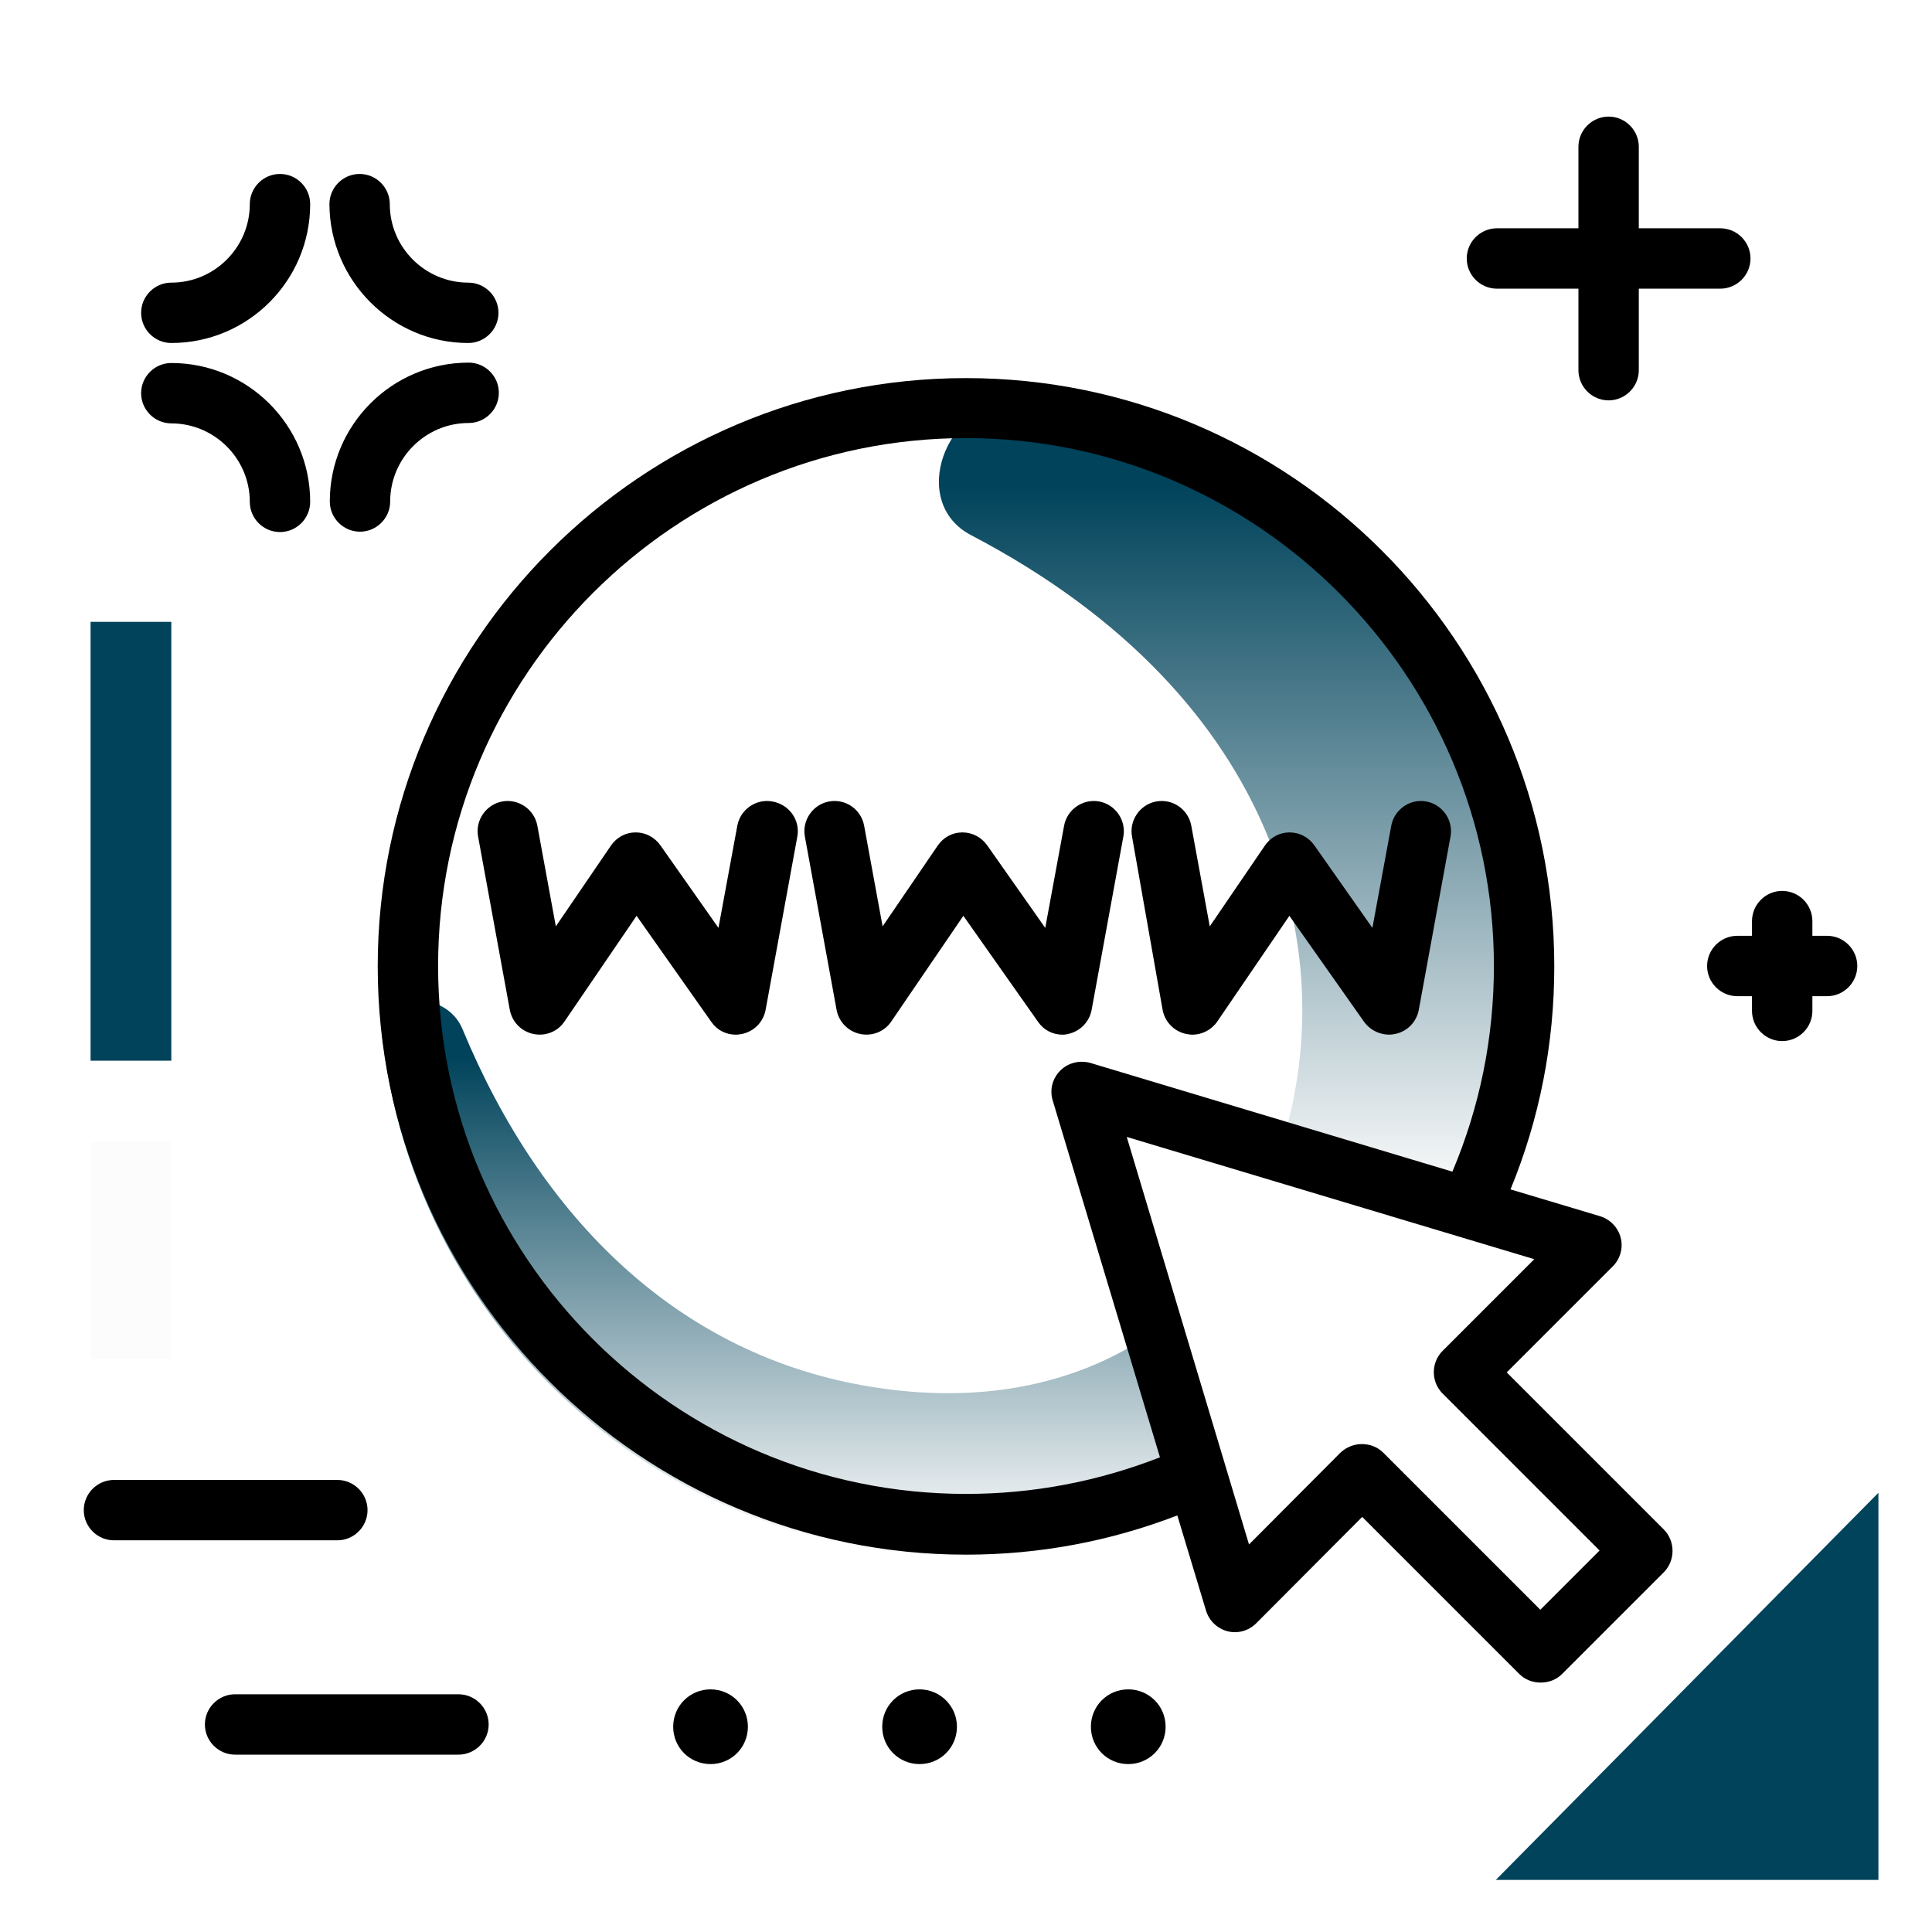
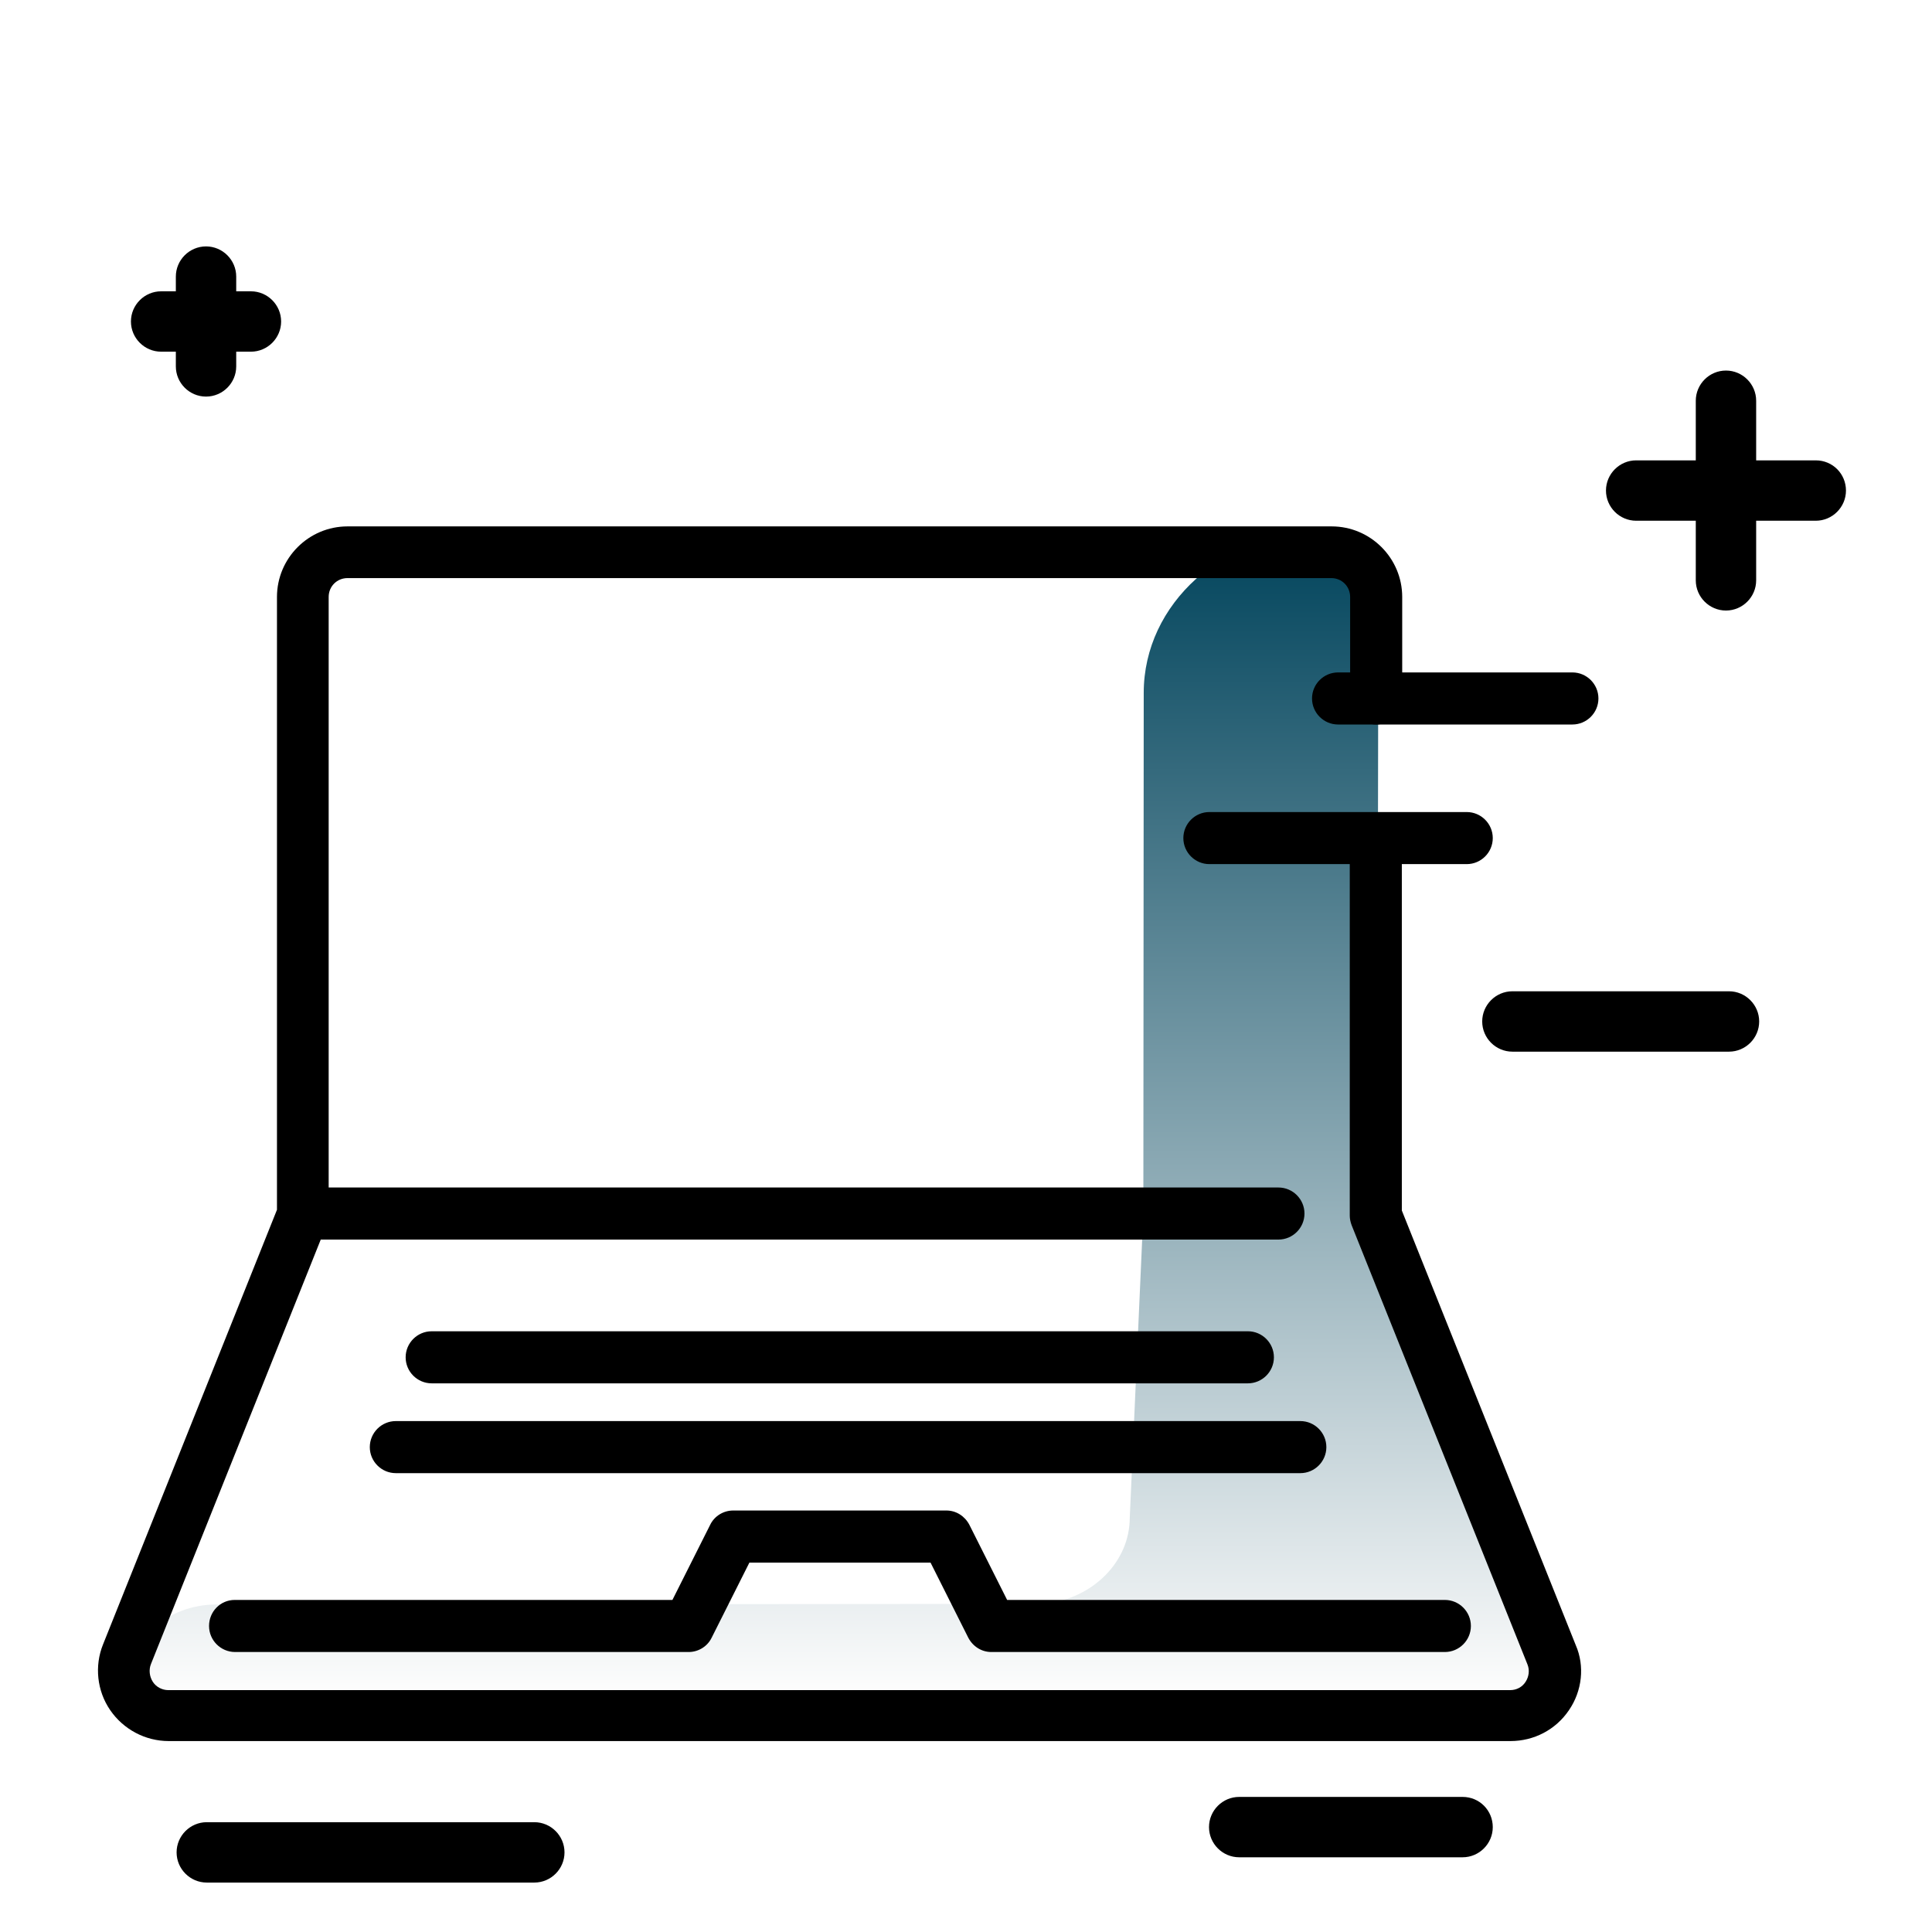
<svg xmlns="http://www.w3.org/2000/svg" version="1.1" id="Layer_1" x="0px" y="0px" viewBox="0 0 512 512" enable-background="new 0 0 512 512" xml:space="preserve">
-   <g>
-     <linearGradient id="SVGID_1_" gradientUnits="userSpaceOnUse" x1="329.698" y1="316.222" x2="329.698" y2="128.608" class="gradient-element">
-       <stop offset="0" class="primary-color-gradient" style="stop-color: #FCFCFC" />
-       <stop offset="1" class="secondary-color-gradient" style="stop-color: #00435B" />
-     </linearGradient>
-     <path fill="url(#SVGID_1_)" d="M269.2,106.4h0.6c11.4,0,22.6,1.1,33.5,3.3c62.3,20.1,107.3,78.6,107.3,147.6   c0,23.2-5.1,45.2-14.2,65l-57.3-17.2c16.8-50.5,1.2-119.9-81.8-163.3C240.7,133.1,250.5,106.5,269.2,106.4z" />
-     <linearGradient id="SVGID_2_" gradientUnits="userSpaceOnUse" x1="210.044" y1="408.282" x2="210.044" y2="280.021">
-       <stop offset="0" class="primary-color-gradient" style="stop-color: #FCFCFC" />
-       <stop offset="1" class="secondary-color-gradient" style="stop-color: #00435B" />
-     </linearGradient>
-     <path fill="url(#SVGID_2_)" d="M319.5,398.6c-19.5,8.8-41.2,13.8-64,13.8c-82.7,0-150.3-64.7-154.9-146.3c7.4-2.5,18.4-2,22,6.7   c20.7,50,57.3,86.7,108.8,94.8c33.4,5.3,58.1-3.2,74.3-14.6L319.5,398.6z" />
-   </g>
-   <path d="M440.9,405.3l-41.6-41.6l28.1-28.1c2-2,2.8-4.9,2.1-7.6c-0.7-2.7-2.8-4.9-5.5-5.7l-23.7-7.1c7.7-18.7,11.6-38.6,11.6-59.1  c0-86-69.9-155.9-155.9-155.9c-86,0-155.9,69.9-155.9,155.9c0,86,69.9,155.9,155.9,155.9c19.3,0,38.1-3.5,56-10.4l7.6,25.2  c0.8,2.7,3,4.8,5.7,5.5c2.7,0.7,5.6-0.1,7.6-2.1L361,402l41.6,41.6c1.5,1.5,3.5,2.3,5.7,2.3s4.2-0.8,5.7-2.3l27-27  C444,413.5,444,408.4,440.9,405.3z M256,395.9c-77.2,0-139.9-62.8-139.9-139.9c0-77.1,62.8-139.9,139.9-139.9S395.9,178.9,395.9,256  c0,18.9-3.7,37.2-11,54.5L289,281.7c-2.8-0.8-5.9-0.1-8,2s-2.9,5.1-2,8l28.4,94.5C291,392.6,273.8,395.9,256,395.9z M408.2,426.6  L366.6,385c-1.6-1.6-3.6-2.3-5.7-2.3s-4.1,0.8-5.7,2.3L331,409.3l-32.4-108l108,32.4L382.3,358c-3.1,3.1-3.1,8.2,0,11.3l41.6,41.6  L408.2,426.6z M281.6,274.2c-2.6,0-5-1.2-6.5-3.4l-19.8-28.1l-19.1,28c-1.8,2.7-5.1,4-8.3,3.3c-3.2-0.7-5.6-3.2-6.2-6.4l-8.4-45.9  c-0.8-4.3,2.1-8.5,6.4-9.3c4.4-0.8,8.5,2.1,9.3,6.4l4.9,26.7l14.6-21.4c1.5-2.2,3.9-3.5,6.5-3.5c0,0,0,0,0.1,0c2.6,0,5,1.3,6.5,3.4  l15.4,21.9l5-27.1c0.8-4.3,5-7.2,9.3-6.4c4.3,0.8,7.2,5,6.4,9.3l-8.4,45.9c-0.6,3.2-3,5.7-6.2,6.4  C282.8,274.1,282.2,274.2,281.6,274.2z M300,221.7c-0.8-4.3,2.1-8.5,6.4-9.3c4.4-0.8,8.5,2.1,9.3,6.4l4.9,26.7l14.6-21.4  c1.5-2.2,3.9-3.5,6.5-3.5c0,0,0,0,0.1,0c2.6,0,5,1.3,6.5,3.4l15.4,21.9l5-27.1c0.8-4.3,5-7.2,9.3-6.4c4.3,0.8,7.2,5,6.4,9.3  l-8.4,45.9c-0.6,3.2-3,5.7-6.2,6.4c-3.1,0.7-6.4-0.6-8.3-3.2l-19.8-28.1l-19.1,28c-1.5,2.2-4,3.5-6.6,3.5c-0.6,0-1.1-0.1-1.7-0.2  c-3.2-0.7-5.6-3.2-6.2-6.4L300,221.7z" />
-   <g>
-     <path fill="#00435B" class="secondary-color" d="M497.8,395.6v102.6H396.4L497.8,395.6z M45.4,281.1V164.8H24v116.3H45.4z" />
-     <path fill="#FCFCFC" class="primary-color" d="M24,360.2v-57.6h21.4v57.6H24z" />
-   </g>
-   <path d="M211.3,221.7l-8.4,45.9c-0.6,3.2-3,5.7-6.2,6.4c-0.6,0.1-1.1,0.2-1.7,0.2c-2.6,0-5-1.2-6.5-3.4l-19.8-28.1l-19.1,28  c-1.8,2.7-5.1,4-8.3,3.3c-3.2-0.7-5.6-3.2-6.2-6.4l-8.4-45.9c-0.8-4.3,2.1-8.5,6.4-9.3c4.3-0.8,8.5,2.1,9.3,6.4l4.9,26.7l14.6-21.4  c1.5-2.2,3.9-3.5,6.5-3.5c0,0,0,0,0.1,0c2.6,0,5,1.3,6.5,3.4l15.4,21.9l5-27.1c0.8-4.3,5-7.2,9.3-6.4  C209.2,213.2,212.1,217.4,211.3,221.7z M95.4,140.9c4.4,0,8-3.6,8-8c0-11.4,9.3-20.8,20.8-20.8c4.4,0,8-3.6,8-8s-3.6-8-8-8  c-20.3,0-36.8,16.5-36.8,36.8C87.4,137.3,91,140.9,95.4,140.9z M45.4,112.2c11.4,0,20.8,9.3,20.8,20.8c0,4.4,3.6,8,8,8s8-3.6,8-8  c0-20.3-16.5-36.8-36.8-36.8c-4.4,0-8,3.6-8,8S41,112.2,45.4,112.2z M45.4,90.9c20.3,0,36.8-16.5,36.8-36.8c0-4.4-3.6-8-8-8  s-8,3.6-8,8c0,11.4-9.3,20.8-20.8,20.8c-4.4,0-8,3.6-8,8S41,90.9,45.4,90.9z M124.1,90.9c4.4,0,8-3.6,8-8s-3.6-8-8-8  c-11.4,0-20.8-9.3-20.8-20.8c0-4.4-3.6-8-8-8s-8,3.6-8,8C87.4,74.4,103.9,90.9,124.1,90.9z M484.2,248h-3.9v-3.9c0-4.4-3.6-8-8-8  s-8,3.6-8,8v3.9h-3.9c-4.4,0-8,3.6-8,8s3.6,8,8,8h3.9v3.9c0,4.4,3.6,8,8,8s8-3.6,8-8V264h3.9c4.4,0,8-3.6,8-8S488.6,248,484.2,248z   M97.4,400.2c0-4.4-3.6-8-8-8H30.2c-4.4,0-8,3.6-8,8s3.6,8,8,8h59.2C93.8,408.2,97.4,404.6,97.4,400.2z M121.5,449H62.3  c-4.4,0-8,3.6-8,8s3.6,8,8,8h59.2c4.4,0,8-3.6,8-8S125.9,449,121.5,449z M455.9,76.5c4.4,0,8-3.6,8-8s-3.6-8-8-8h-21.6V38.9  c0-4.4-3.6-8-8-8s-8,3.6-8,8v21.6h-21.6c-4.4,0-8,3.6-8,8s3.6,8,8,8h21.6v21.6c0,4.4,3.6,8,8,8s8-3.6,8-8V76.5H455.9z M198.2,457.6  c0,5.5-4.4,9.9-9.9,9.9c-5.5,0-9.9-4.4-9.9-9.9s4.4-9.9,9.9-9.9C193.8,447.7,198.2,452.1,198.2,457.6z M253.6,457.6  c0,5.5-4.4,9.9-9.9,9.9c-5.5,0-9.9-4.4-9.9-9.9s4.4-9.9,9.9-9.9C249.1,447.7,253.6,452.1,253.6,457.6z M308.9,457.6  c0,5.5-4.4,9.9-9.9,9.9c-5.5,0-9.9-4.4-9.9-9.9s4.4-9.9,9.9-9.9C304.5,447.7,308.9,452.1,308.9,457.6z" />
+   <linearGradient id="SVGID_1_" gradientUnits="userSpaceOnUse" x1="220.807" y1="446.978" x2="220.807" y2="139.872" class="gradient-element">
+     <stop offset="0" class="primary-color-gradient" style="stop-color: #FCFCFC" />
+     <stop offset="1" class="secondary-color-gradient" style="stop-color: #00435B" />
+   </linearGradient>
+   <path fill="url(#SVGID_1_)" d="M389.5,454.6h-356v-7.8c0-11.9,10.7-21.6,23.9-21.6l0,0c1,0,218.6-0.1,219.6-0.2  c12.6-1.4,22.4-11.1,22.4-22.8l3.6-80.7l0.1-137.9c0-23.6,21.2-42.7,47.4-42.7l4.4,0c1,13,13,1.2,10.4,5L365,323.5l0-2l41.9,107.6  C411.6,441.4,402.6,454.6,389.5,454.6z" />
+   <path d="M415.8,453.2c-3.5,5.2-9.3,8.2-15.5,8.2H44.7c-6.2,0-12-3.1-15.5-8.2c-3.5-5.1-4.2-11.7-1.9-17.4l46.1-115.2V158.2  c0-10.3,8.4-18.7,18.7-18.7h260.8c10.3,0,18.7,8.4,18.7,18.7v26.9c0,3.8-3.1,6.9-6.9,6.9s-6.9-3.1-6.9-6.9v-26.9c0-2.8-2.2-5-5-5  H92.1c-2.8,0-5,2.2-5,5v156.5h251.7c3.8,0,6.9,3.1,6.9,6.9s-3.1,6.9-6.9,6.9H85l-45,112.5c-0.6,1.5-0.4,3.3,0.5,4.7  c0.9,1.4,2.5,2.2,4.1,2.2h355.6c1.7,0,3.2-0.8,4.1-2.2c0.9-1.4,1.1-3.1,0.5-4.6l-46.6-116.4c-0.3-0.8-0.5-1.7-0.5-2.5v-99.8  c0-3.8,3.1-6.9,6.9-6.9s6.9,3.1,6.9,6.9v98.4l46.1,115.2C420,441.5,419.3,448.1,415.8,453.2z M98,383.5c0,3.8,3.1,6.9,6.9,6.9h239.7  c3.8,0,6.9-3.1,6.9-6.9s-3.1-6.9-6.9-6.9H104.9C101.1,376.6,98,379.7,98,383.5z M330.7,366.6c3.8,0,6.9-3.1,6.9-6.9  s-3.1-6.9-6.9-6.9H114.4c-3.8,0-6.9,3.1-6.9,6.9s3.1,6.9,6.9,6.9H330.7z M55.4,430.9c0,3.8,3.1,6.9,6.9,6.9h120.2  c2.6,0,5-1.5,6.1-3.8l10-19.9h48l10,19.9c1.2,2.3,3.5,3.8,6.1,3.8h120.2c3.8,0,6.9-3.1,6.9-6.9s-3.1-6.9-6.9-6.9h-116l-10-19.9  c-1.2-2.3-3.5-3.8-6.1-3.8h-56.5c-2.6,0-5,1.5-6.1,3.8l-10,19.9h-116C58.4,424,55.4,427.1,55.4,430.9z" />
+   <path d="M149.6,490.9c0,4.4-3.6,8-8,8H54.8c-4.4,0-8-3.6-8-8s3.6-8,8-8h86.8C146,482.9,149.6,486.5,149.6,490.9z M458.2,262.7h-57.4  c-4.4,0-8,3.6-8,8s3.6,8,8,8h57.4c4.4,0,8-3.6,8-8S462.6,262.7,458.2,262.7z M387.6,476.2h-59.2c-4.4,0-8,3.6-8,8s3.6,8,8,8h59.2  c4.4,0,8-3.6,8-8S392.1,476.2,387.6,476.2z M354.6,192h62.1c3.8,0,6.9-3.1,6.9-6.9s-3.1-6.9-6.9-6.9h-62.1c-3.8,0-6.9,3.1-6.9,6.9  S350.8,192,354.6,192z M388.7,229c3.8,0,6.9-3.1,6.9-6.9c0-3.8-3.1-6.9-6.9-6.9h-68.2c-3.8,0-6.9,3.1-6.9,6.9c0,3.8,3.1,6.9,6.9,6.9  H388.7z M54.6,105.1c4.4,0,8-3.6,8-8v-3.9h3.9c4.4,0,8-3.6,8-8s-3.6-8-8-8h-3.9v-3.9c0-4.4-3.6-8-8-8s-8,3.6-8,8v3.9h-3.9  c-4.4,0-8,3.6-8,8s3.6,8,8,8h3.9v3.9C46.6,101.5,50.2,105.1,54.6,105.1z M481.2,122h-15.8v-15.8c0-4.4-3.6-8-8-8s-8,3.6-8,8V122  h-15.8c-4.4,0-8,3.6-8,8s3.6,8,8,8h15.8v15.8c0,4.4,3.6,8,8,8s8-3.6,8-8V138h15.8c4.4,0,8-3.6,8-8S485.7,122,481.2,122z" />
</svg>
